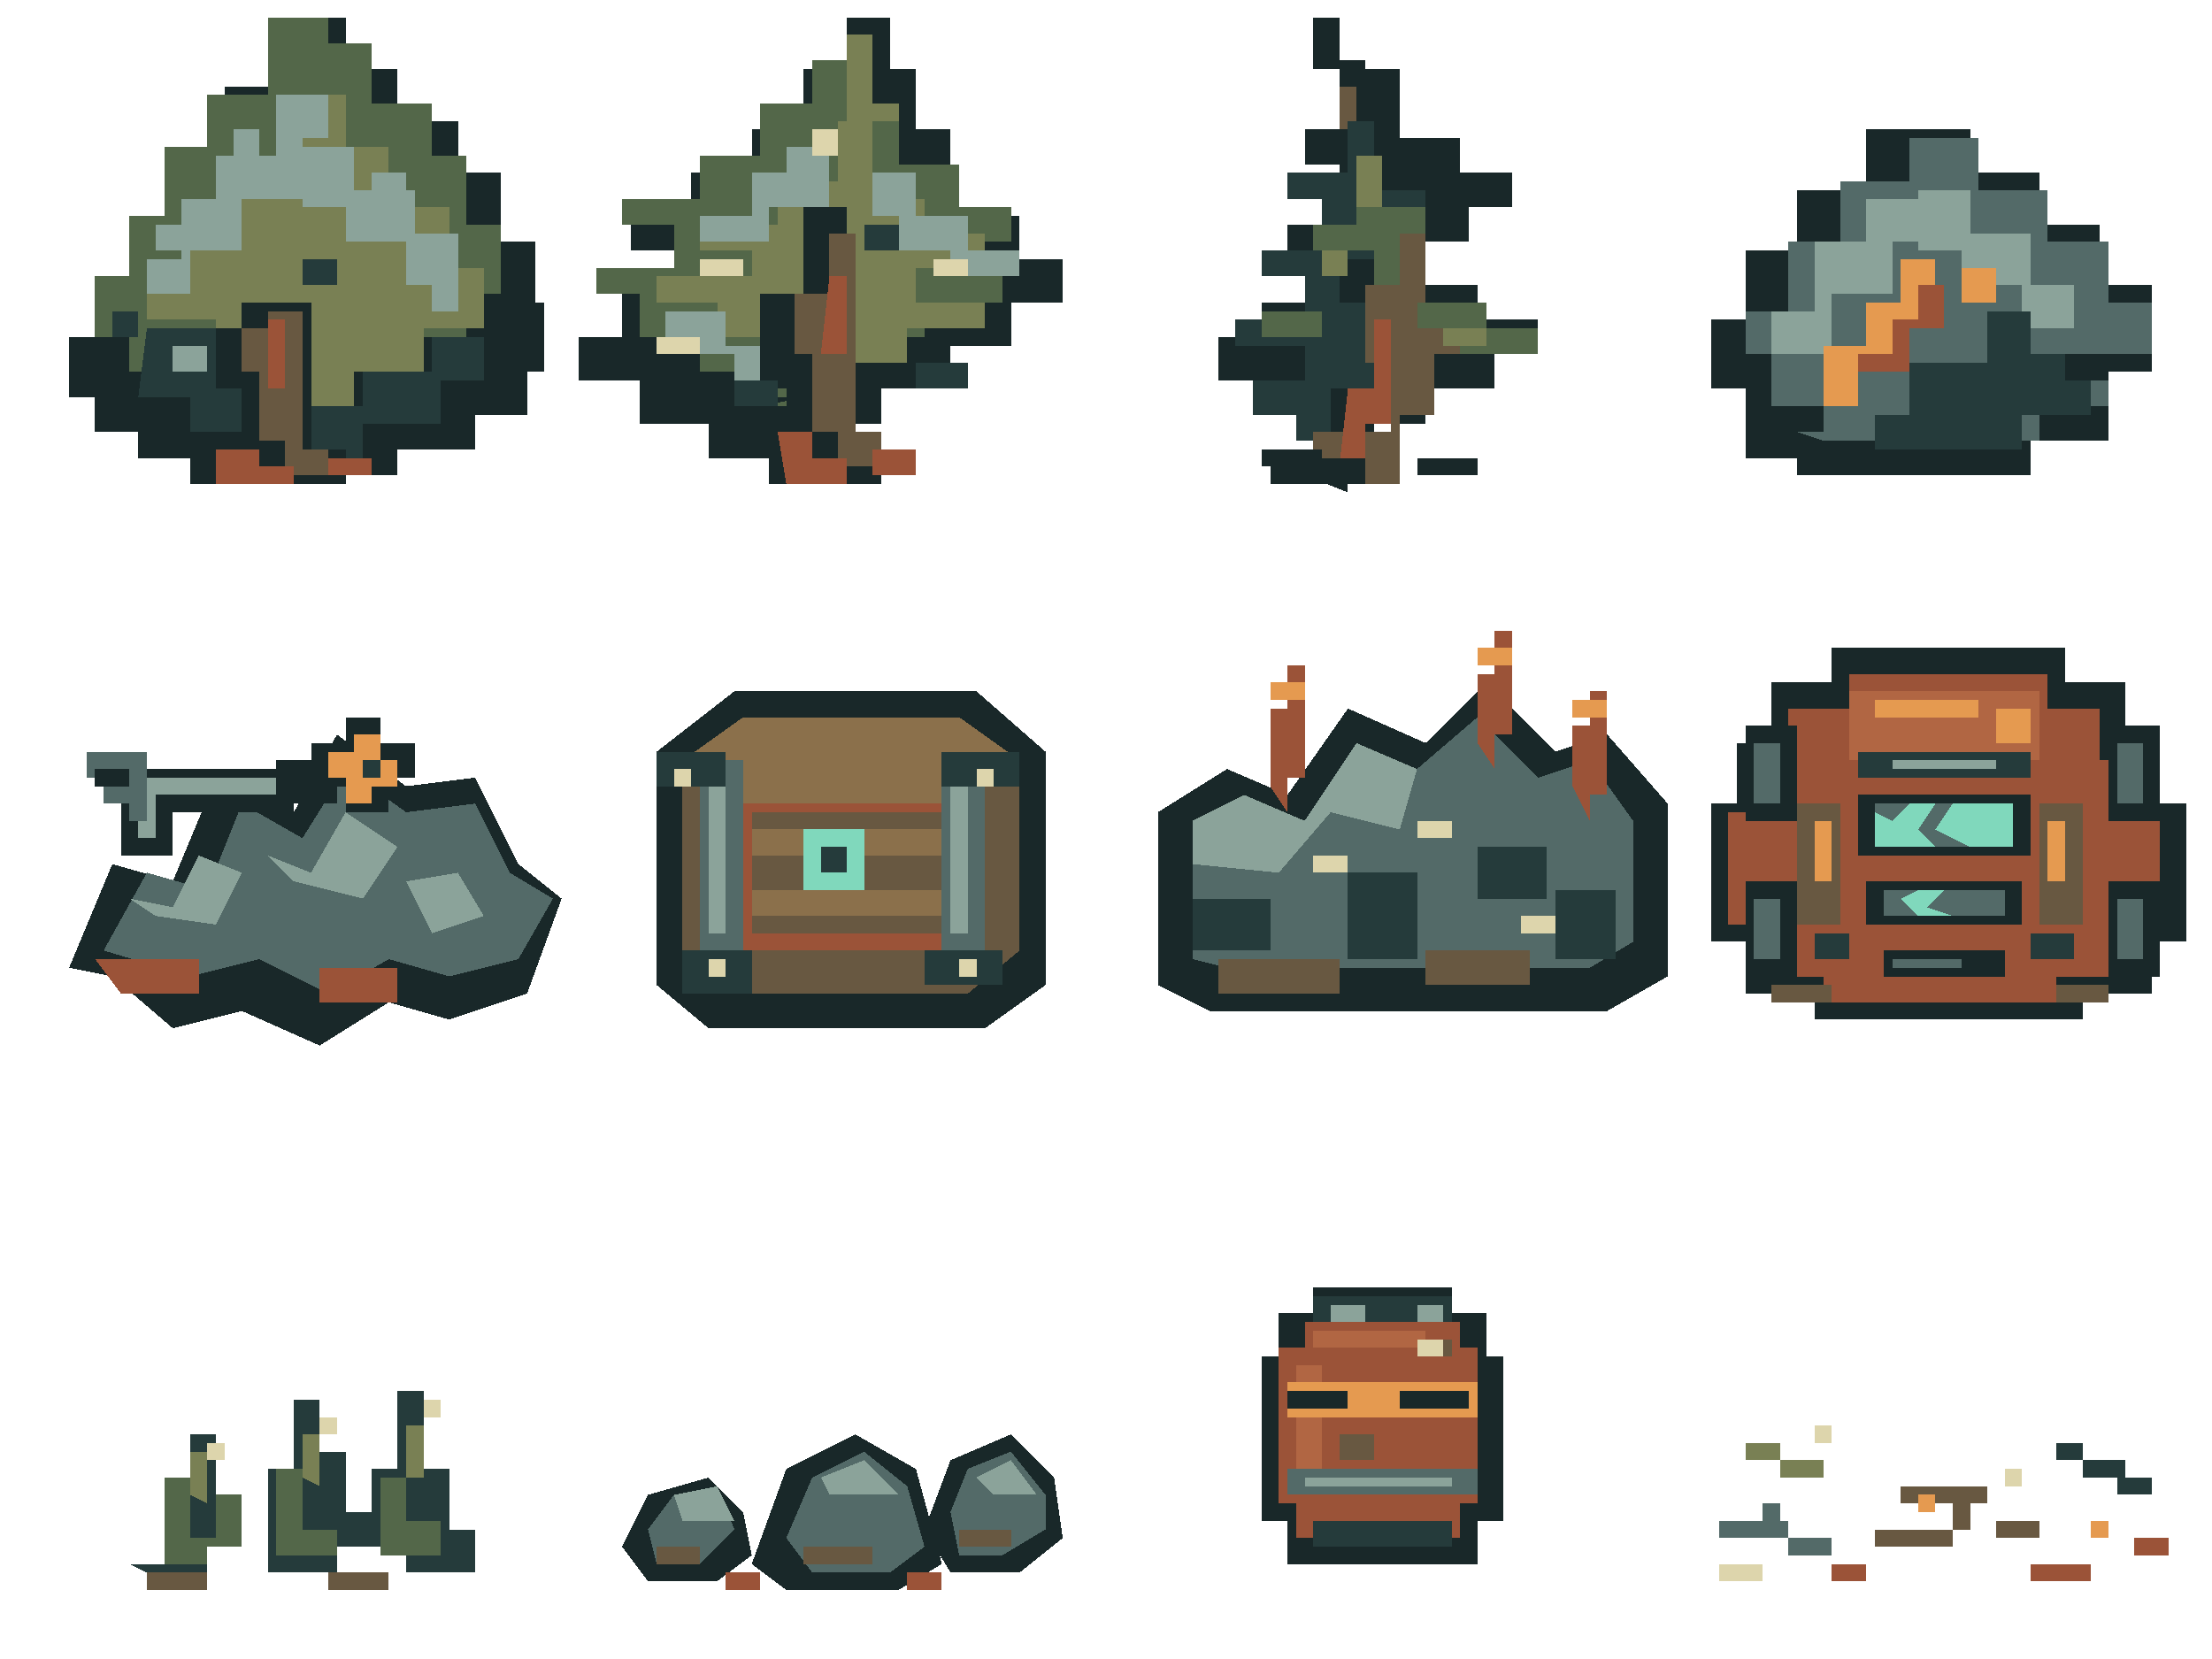
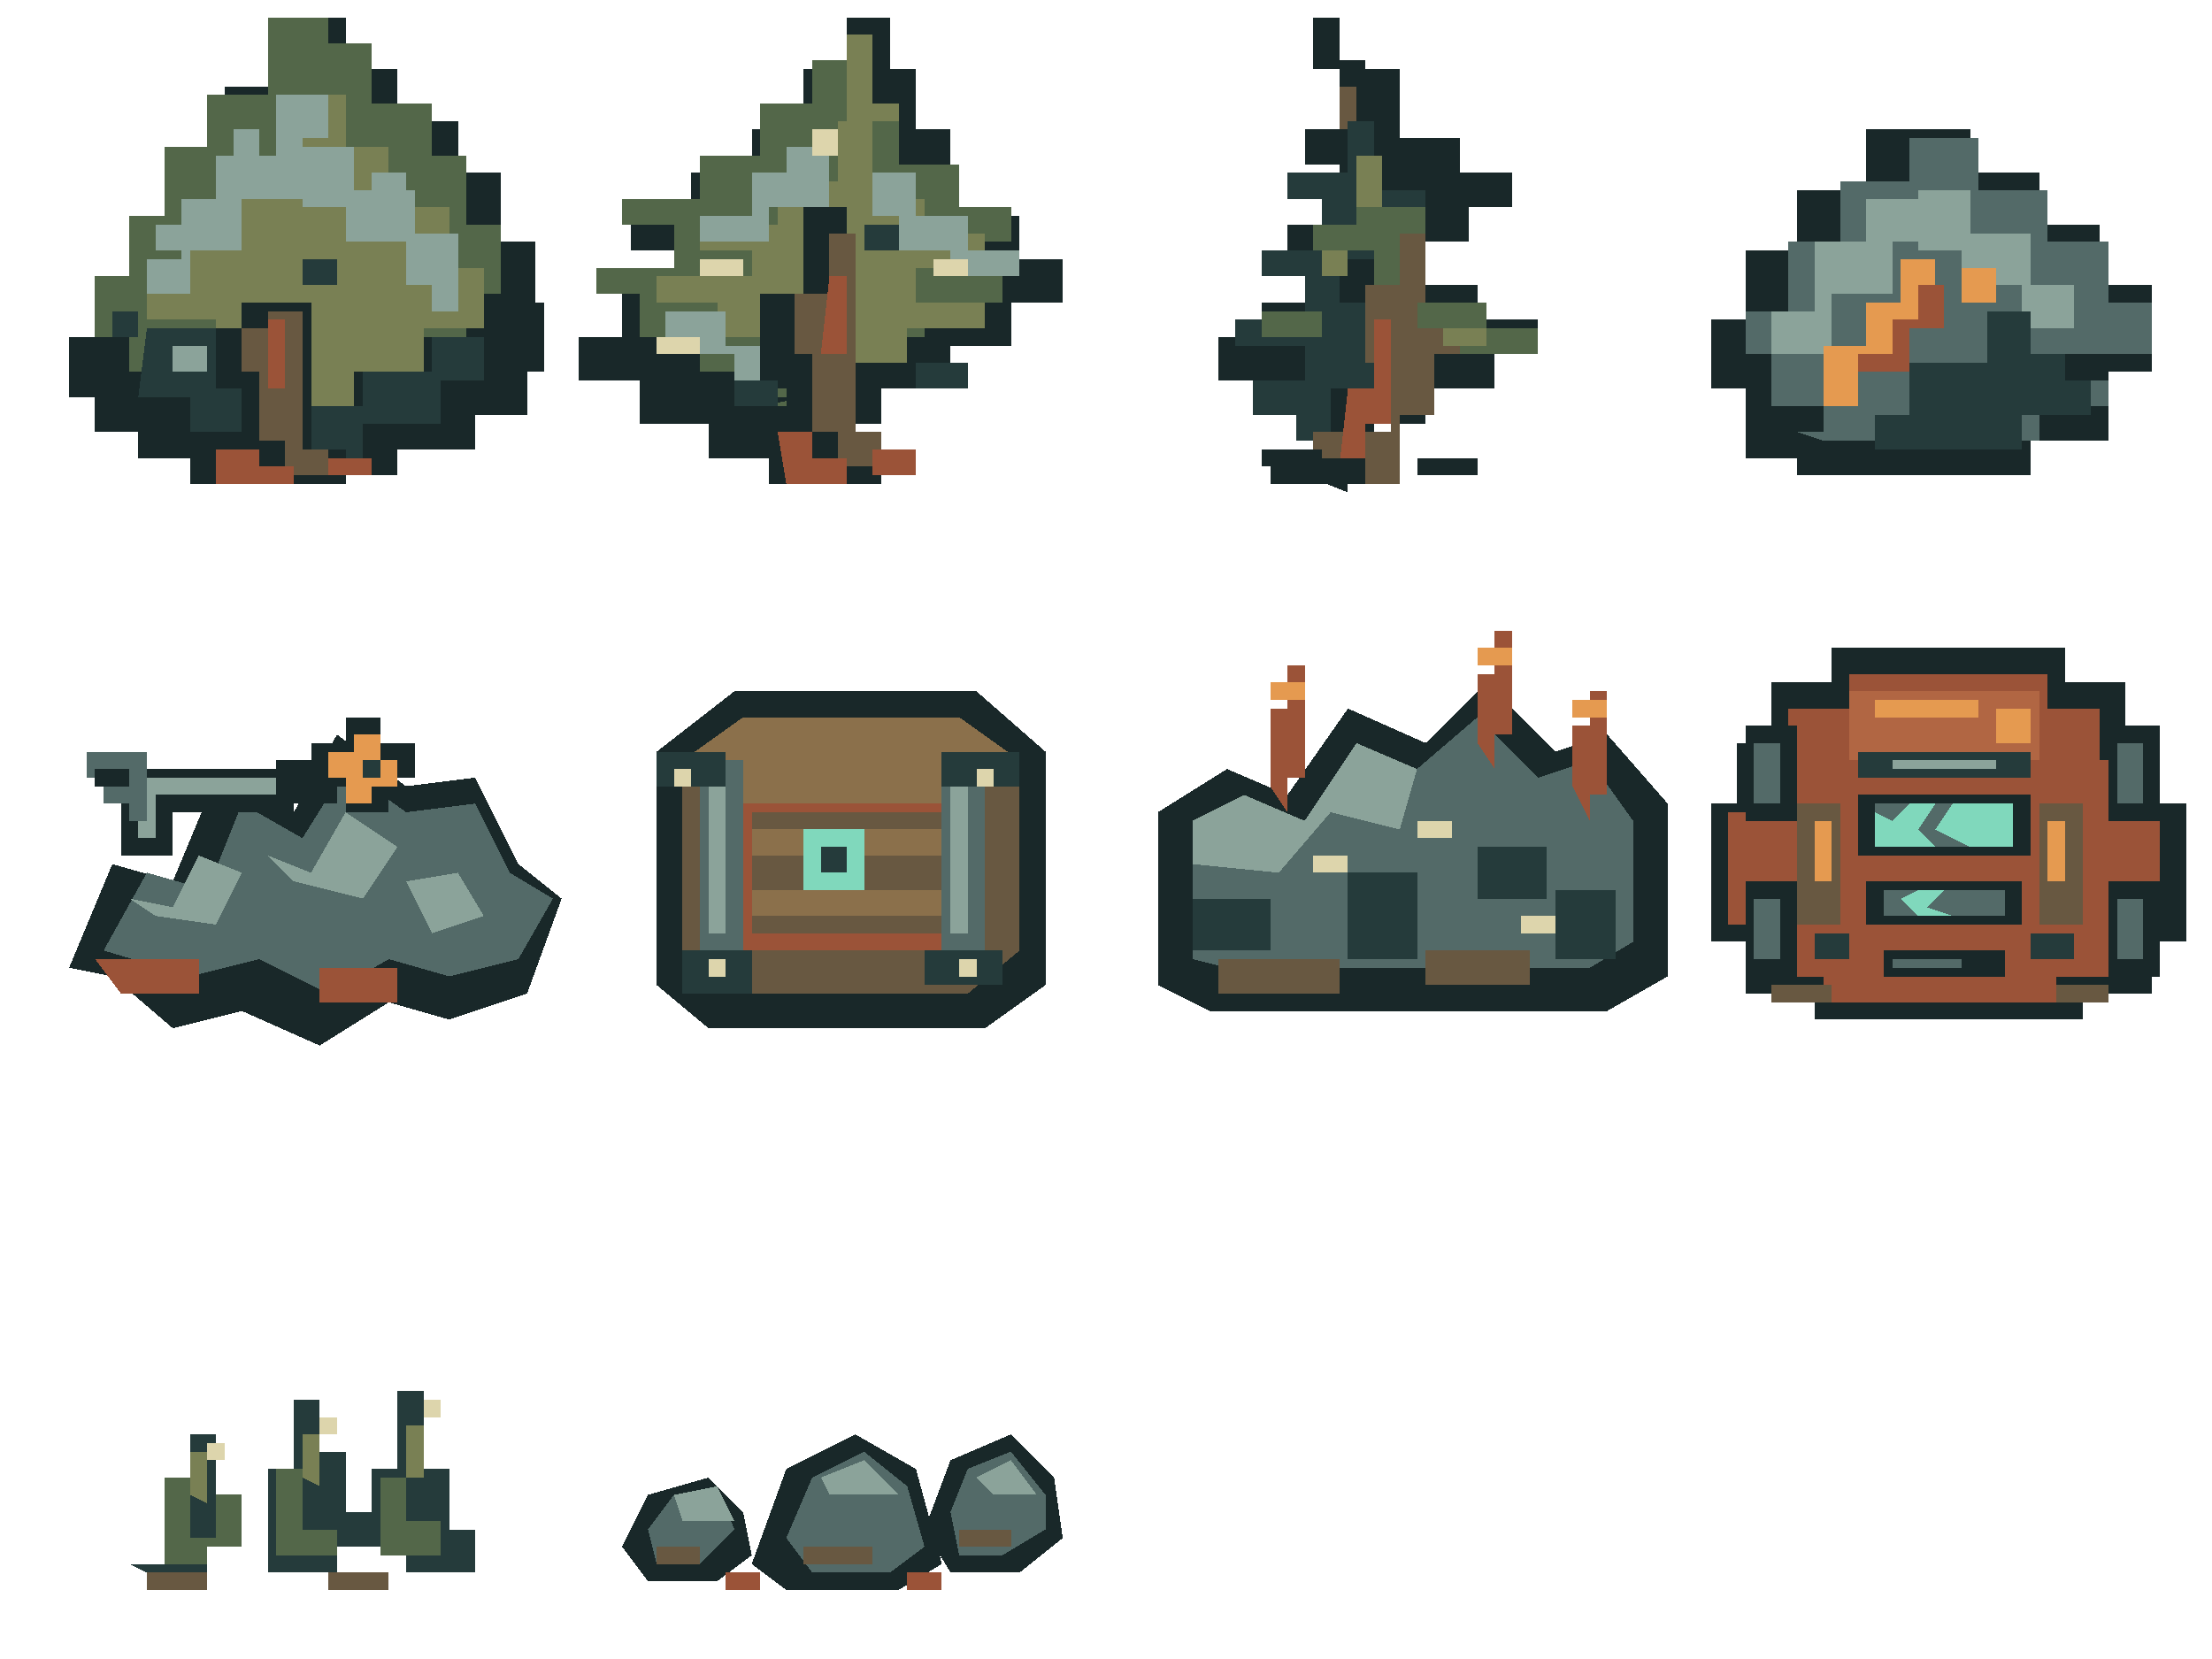
<svg xmlns="http://www.w3.org/2000/svg" width="256" height="192" viewBox="0 0 256 192" shape-rendering="crispEdges">
  <g id="tree_0">
    <path d="M27 56h-5v-3h-6v-3h-5v-4H8v-7h3v-6h4v-8h5v-6h6v-9h6V2h8v6h6v6h7v6h5v8h4v7h1v8h-2v5h-6v4h-9v3H27z" fill="#192829" />
    <path d="M27 46h-5v-3h-7v-4h-4v-7h4v-7h4v-8h5v-6h7v-9h7v3h5v7h7v6h4v8h4v8h-4v5h-7v4h-9v3H27z" fill="#536749" />
    <path d="M25 37h-8v-5h5v-7h6v-6h7v-8h5v6h5v7h7v7h4v7h-7v5h-8v4h-9v-3h-7z" fill="#798054" />
    <path d="M25 18h7v-7h6v5h-3v7h-7v6h-6v5h-5v-4h4v-7h4zM35 17h6v5h7v5h5v6h-6v-5h-7v-4h-5z" fill="#8ba39a" />
    <path d="M17 38h8v5h8v4h9v-4h8v-4h6v5h-5v5h-9v4H28v-3h-6v-4h-6z" fill="#253b3b" />
    <path d="M28 35h8v17h4v4h-7v-3h-5v-8h-3v-7h3z" fill="#192829" />
    <path d="M31 36h4v16h3v3h-5v-4h-3v-8h-2v-5h3z" fill="#685841" />
    <path d="M31 37h2v8h-2zM25 52h5v2h4v2h-9zM38 53h5v2h-5z" fill="#9b5338" />
    <path d="M18 26h3v3h-3zM27 15h3v3h-3zM43 20h4v3h-4zM50 33h3v3h-3zM20 40h4v3h-4z" fill="#8ba39a" />
    <path d="M44 43h5v3h-5zM35 30h4v3h-4zM13 36h3v3h-3z" fill="#253b3b" />
  </g>
  <g id="tree_1">
    <path d="M94 56h-5v-3h-7v-4h-8v-5h-7v-5h5v-5h6v-5h-5v-4h7v-5h7v-5h6v-7h6v7h6v5h6v5h7v5h5v5h-6v5h-7v5h-8v4h-7v3h-3z" fill="#192829" />
    <path d="M92 15h3V8h3V2h5v6h3v7h4v4h-5v-3h-9v3h-4z" fill="#192829" />
    <path d="M95 15V8h3V4h3v8h3v4h-7v-1z" fill="#798054" />
    <path d="M93 46h-5v-3h-7v-4h-7v-5h-5v-3h9v-5h-6v-3h9v-5h7v-6h6v-5h4v7h6v5h7v5h6v4h-8v4h7v3h-9v4h-8v4h-7v4h-4z" fill="#536749" />
    <path d="M87 29h-6v-3h9v-5h7v-7h4v9h6v4h7v4h-8v4h8v3h-9v4h-8v4h-6v-7h-8v-4h-7v-3h11z" fill="#798054" />
    <path d="M91 17h5v7h-7v4h-8v-3h6v-5h4zM101 20h5v5h6v4h6v3h-8v-3h-6v-4h-3zM77 36h7v4h8v4h-7v-3h-8z" fill="#8ba39a" />
    <path d="M93 24h5v27h4v5h-7v-3h-4v-8h-3V34h5z" fill="#192829" />
    <path d="M96 27h3v23h3v4h-5v-4h-3v-9h-2V34h4z" fill="#685841" />
    <path d="M96 32h2v9h-3zM90 50h4v3h4v3h-7zM101 52h5v3h-5z" fill="#9b5338" />
    <path d="M81 30h5v2h-5zM94 15h3v3h-3zM108 30h4v2h-4zM76 39h5v2h-5z" fill="#ddd5ac" />
    <path d="M106 42h6v3h-6zM85 44h5v3h-5zM100 26h4v3h-4z" fill="#253b3b" />
  </g>
  <g id="tree_2">
    <path d="M151 55h7V14h-3V8h-3V2h3v5h3v7h4v8h-3v33h-3v2z" fill="#192829" />
    <path d="M154 51h3V17h-2v-7h2v7h3v7h-2v27z" fill="#685841" />
    <path d="M155 56h-8v-3h5v-5h-5v-4h-6v-5h5v-4h7v-5h-4v-4h6v-7h-4v-4h7v-7h4v8h7v4h6v4h-5v4h-6v5h7v4h7v4h-5v4h-8v4h-7v6h-6z" fill="#192829" />
    <path d="M155 51h-5v-3h-5v-4h6v-4h-8v-3h8v-5h-5v-3h7v-6h-4v-3h7v-6h3v8h6v4h-6v4h-4v5h8v3h7v3h-9v4h-7v6z" fill="#253b3b" />
    <path d="M156 50h5v-8h-3v-9h3v-6h4v10h4v4h-3v7h-4v8h-7v-3h-3v-3h4z" fill="#685841" />
    <path d="M156 45h3v-8h2v12h-3v5h-3z" fill="#9b5338" />
    <path d="M159 29h-7v-3h5v-7h3v5h5v3h-3v6h-3zM164 35h8v3h6v3h-9v-3h-5zM153 39h-7v-3h7z" fill="#536749" />
    <path d="M157 18h3v6h-3zM153 29h3v3h-3zM167 38h5v2h-5z" fill="#798054" />
    <path d="M153 53h5v3h-8v-2h-4v-2h7zM164 53h7v2h-7z" fill="#192829" />
  </g>
  <g id="node_ore">
    <path d="M202 53v-8h-4v-8h4v-8h6v-7h8v-7h12v5h8v6h7v7h6v10h-5v8h-9v4h-27v-2z" fill="#192829" />
    <path d="M205 49v-8h-3v-5h5v-8h6v-7h8v-5h8v6h8v6h7v7h5v6h-5v6h-8v4h-25z" fill="#536a68" />
    <path d="M205 36h5v-8h6v-5h7v5h-4v6h-7v7h-7zM222 22h6v5h7v6h5v5h-6v-5h-7v-4h-5z" fill="#8ba39a" />
    <path d="M221 42h9v-6h5v5h7v7h-8v4h-17v-4h4z" fill="#253b3b" />
    <path d="M211 40h5v-5h4v-5h4v7h-4v5h-5v5h-4zM227 31h4v4h-4z" fill="#e59a50" />
    <path d="M215 41h4v-4h3v-4h3v5h-4v5h-6z" fill="#9b5338" />
    <path d="M204 47h7v3h-7zM239 41h5v3h-5z" fill="#192829" />
  </g>
  <g id="node_scrap" transform="translate(0 64)">
    <path d="M8 48l5-12 7 2 5-12 9 4 5-9 8 6 8-1 5 10 5 4-4 11-9 3-7-2-8 5-9-4-8 2-7-6z" fill="#192829" />
    <path d="M12 46l5-9 7 2 4-10 7 4 5-8 7 5 8-1 4 8 5 3-4 7-8 2-7-2-7 4-8-4-8 2z" fill="#536a68" />
    <path d="M15 40l5 1 3-6 5 2-3 6-7-1zM31 35l5 2 4-7 6 4-4 6-8-2zM47 38l6-1 3 5-6 2z" fill="#8ba39a" />
    <path d="M11 47h12v4h-9zM37 48h9v4h-9z" fill="#9b5338" />
    <path d="M14 25h20v5H20v5h-6zM32 24h7v5h-7z" fill="#192829" />
    <path d="M16 26h16v2H18v5h-2z" fill="#8ba39a" />
    <path d="M10 23h7v8h-2v-2h-3v-3h-2z" fill="#536a68" />
    <path d="M11 25h4v2h-4z" fill="#192829" />
    <path d="M40 19h4v3h4v4h-3v4h-5v-3h-4v-5h4z" fill="#192829" />
    <path d="M41 21h3v3h2v3h-3v2h-3v-3h-2v-3h3z" fill="#e59a50" />
    <path d="M42 24h2v2h-2z" fill="#253b3b" />
  </g>
  <g id="node_crate" transform="translate(64 64)">
    <path d="M12 23l9-7h28l8 7v27l-7 5H18l-6-5z" fill="#192829" />
    <path d="M15 24l7-5h25l7 5v22l-6 5H19l-4-4z" fill="#685841" />
    <path d="M15 24l7-5h25l7 5-7 5H21z" fill="#8b704b" />
    <path d="M21 29h26v17H21z" fill="#9b5338" />
    <path d="M23 30h22v14H23z" fill="#685841" />
    <path d="M23 32h22v3H23zM23 39h22v3H23z" fill="#8b704b" />
    <path d="M17 24h5v24h-5zM45 24h5v24h-5z" fill="#536a68" />
    <path d="M18 25h2v19h-2zM46 25h2v19h-2z" fill="#8ba39a" />
    <path d="M12 23h8v4h-8zM45 23h9v4h-9zM15 46h8v5h-8zM43 46h9v4h-9z" fill="#253b3b" />
    <path d="M29 32h7v7h-7z" fill="#80d8bc" />
    <path d="M31 34h3v3h-3z" fill="#253b3b" />
    <path d="M14 25h2v2h-2zM49 25h2v2h-2zM18 47h2v2h-2zM47 47h2v2h-2z" fill="#ddd5ac" />
  </g>
  <g id="node_wall" transform="translate(128 64)">
    <path d="M6 50V30l8-5 7 3 7-10 9 4 7-7 8 8 6-2 7 8v20l-7 4H12z" fill="#192829" />
    <path d="M10 47V31l6-3 7 3 6-9 7 3 7-6 7 7 6-2 5 7v14l-5 3H14z" fill="#536a68" />
    <path d="M10 31l6-3 7 3 6-9 7 3-2 7-8-2-6 7-10-1z" fill="#8ba39a" />
    <path d="M10 40h9v6h-9zM28 37h8v10h-8zM43 34h8v6h-8zM52 39h7v8h-7z" fill="#253b3b" />
    <path d="M13 47h14v4H13zM37 46h12v4H37z" fill="#685841" />
    <path d="M19 27v-9h2v-5h2v13h-2v4zM43 22v-8h2v-5h2v12h-2v4zM54 27v-7h2v-4h2v12h-2v3z" fill="#9b5338" />
    <path d="M19 15h4v2h-4zM43 11h4v2h-4zM54 17h4v2h-4z" fill="#e59a50" />
    <path d="M24 35h4v2h-4zM36 31h4v2h-4zM48 42h4v2h-4z" fill="#ddd5ac" />
  </g>
  <g id="car" transform="translate(0 64)">
    <path d="M212 11h27v4h7v7h4v7h3v16h-4v6h-8v3h-31v-3h-8v-6h-4V29h3v-7h4v-7h7z" fill="#192829" />
    <path d="M214 14h23v4h6v6h4v6h3v13h-4v6h-8v3h-27v-3h-7v-6h-4V30h3v-6h4v-6h7z" fill="#9b5338" />
    <path d="M202 20h6v11h-6zM244 20h6v11h-6zM202 38h6v11h-6zM244 38h6v11h-6z" fill="#192829" />
    <path d="M203 22h3v7h-3zM245 22h3v7h-3zM203 40h3v7h-3zM245 40h3v7h-3z" fill="#536a68" />
    <path d="M214 16h22v8h-22z" fill="#b16643" />
    <path d="M217 17h12v2h-12zM231 18h4v4h-4z" fill="#e59a50" />
    <path d="M215 23h20v3h-20z" fill="#253b3b" />
    <path d="M219 24h12v1h-12z" fill="#8ba39a" />
    <path d="M215 28h20v7h-20z" fill="#192829" />
    <path d="M217 29h16v5h-16z" fill="#80d8bc" />
    <path d="M224 29h2l-2 3 4 2h-4l-2-2zM217 29h4l-2 2-2-1z" fill="#536a68" />
    <path d="M216 38h18v5h-18z" fill="#192829" />
    <path d="M218 39h14v3h-14z" fill="#536a68" />
    <path d="M222 39h3l-2 2 3 1h-4l-2-2z" fill="#80d8bc" />
    <path d="M208 29h5v14h-5zM236 29h5v14h-5z" fill="#685841" />
    <path d="M210 31h2v7h-2zM237 31h2v7h-2z" fill="#e59a50" />
    <path d="M210 44h4v3h-4zM235 44h5v3h-5z" fill="#253b3b" />
    <path d="M218 46h14v3h-14z" fill="#192829" />
    <path d="M219 47h8v1h-8z" fill="#536a68" />
    <path d="M205 50h7v2h-7zM238 50h6v2h-6z" fill="#685841" />
  </g>
  <g id="tuft" transform="translate(0 128)">
    <path d="M15 53h4v-7h3v-8h3v7h3v6h3v-9h3v-8h3v6h3v7h3v-5h3v-9h3v9h3v7h3v5h-8v-3h-8v3h-8v-3h-7v3h-7z" fill="#253b3b" />
    <path d="M19 51v-8h3v7h3v-5h3v6h-4v2h-5zM32 50v-8h3v7h4v3h-7zM44 50v-7h3v5h4v4h-7z" fill="#536749" />
    <path d="M22 45v-5h2v6zM35 43v-5h2v6zM47 43v-6h2v6z" fill="#798054" />
    <path d="M17 54h7v2h-7zM38 54h7v2h-7z" fill="#685841" />
    <path d="M24 39h2v2h-2zM37 36h2v2h-2zM49 34h2v2h-2z" fill="#ddd5ac" />
  </g>
  <g id="rubble" transform="translate(64 128)">
    <path d="M8 51l3-6 7-2 4 4 1 5-4 3H11zM23 53l4-11 8-4 7 4 3 11-5 3H27zM43 49l3-8 7-3 5 5 1 7-5 4h-8z" fill="#192829" />
    <path d="M11 49l3-4 5-1 2 5-4 4h-5zM27 50l3-7 6-3 5 4 2 7-4 3h-9zM46 47l2-5 5-2 4 5v4l-5 3h-5z" fill="#536a68" />
    <path d="M14 45l5-1 2 4h-6zM31 43l5-2 4 4h-8zM49 43l4-2 3 4h-5z" fill="#8ba39a" />
    <path d="M12 51h5v2h-5zM29 51h8v2h-8zM47 49h6v2h-6z" fill="#685841" />
    <path d="M20 54h4v2h-4zM41 54h4v2h-4z" fill="#9b5338" />
  </g>
-   <g id="barrel" transform="translate(128 128)">
-     <path d="M20 24h4v-3h16v3h4v5h2v19h-3v5H21v-5h-3V29h2z" fill="#192829" />
-     <path d="M23 25h18v3h2v18h-2v4H22v-4h-2V28h3z" fill="#9b5338" />
-     <path d="M24 26h13v2H24zM22 30h3v14h-3z" fill="#b16643" />
-     <path d="M21 32h22v4H21z" fill="#e59a50" />
-     <path d="M21 33h7v2h-7zM34 33h8v2h-8z" fill="#192829" />
-     <path d="M21 42h22v3H21z" fill="#536a68" />
-     <path d="M23 43h17v1H23z" fill="#8ba39a" />
-     <path d="M24 22h16v3H24zM24 48h16v3H24z" fill="#253b3b" />
-     <path d="M26 23h4v2h-4zM36 23h3v2h-3z" fill="#8ba39a" />
-     <path d="M37 27h3v2h-3zM27 38h4v3h-4z" fill="#685841" />
-     <path d="M36 27h3v2h-3z" fill="#ddd5ac" />
-   </g>
-   <g id="decals" transform="translate(192 128)">
-     <path d="M7 48h8v2H7zM12 46h2v2h-2zM15 50h5v2h-5z" fill="#536a68" />
-     <path d="M28 44h10v2H28zM34 46h2v3h-2zM25 49h9v2h-9zM39 48h5v2h-5z" fill="#685841" />
-     <path d="M46 39h3v2h-3zM49 41h5v2h-5zM53 43h4v2h-4z" fill="#253b3b" />
-     <path d="M10 39h4v2h-4zM14 41h5v2h-5z" fill="#798054" />
-     <path d="M20 53h4v2h-4zM43 53h7v2h-7zM55 50h4v2h-4z" fill="#9b5338" />
-     <path d="M18 37h2v2h-2zM40 42h2v2h-2zM7 53h5v2H7z" fill="#ddd5ac" />
-     <path d="M30 45h2v2h-2zM50 48h2v2h-2z" fill="#e59a50" />
-   </g>
</svg>
